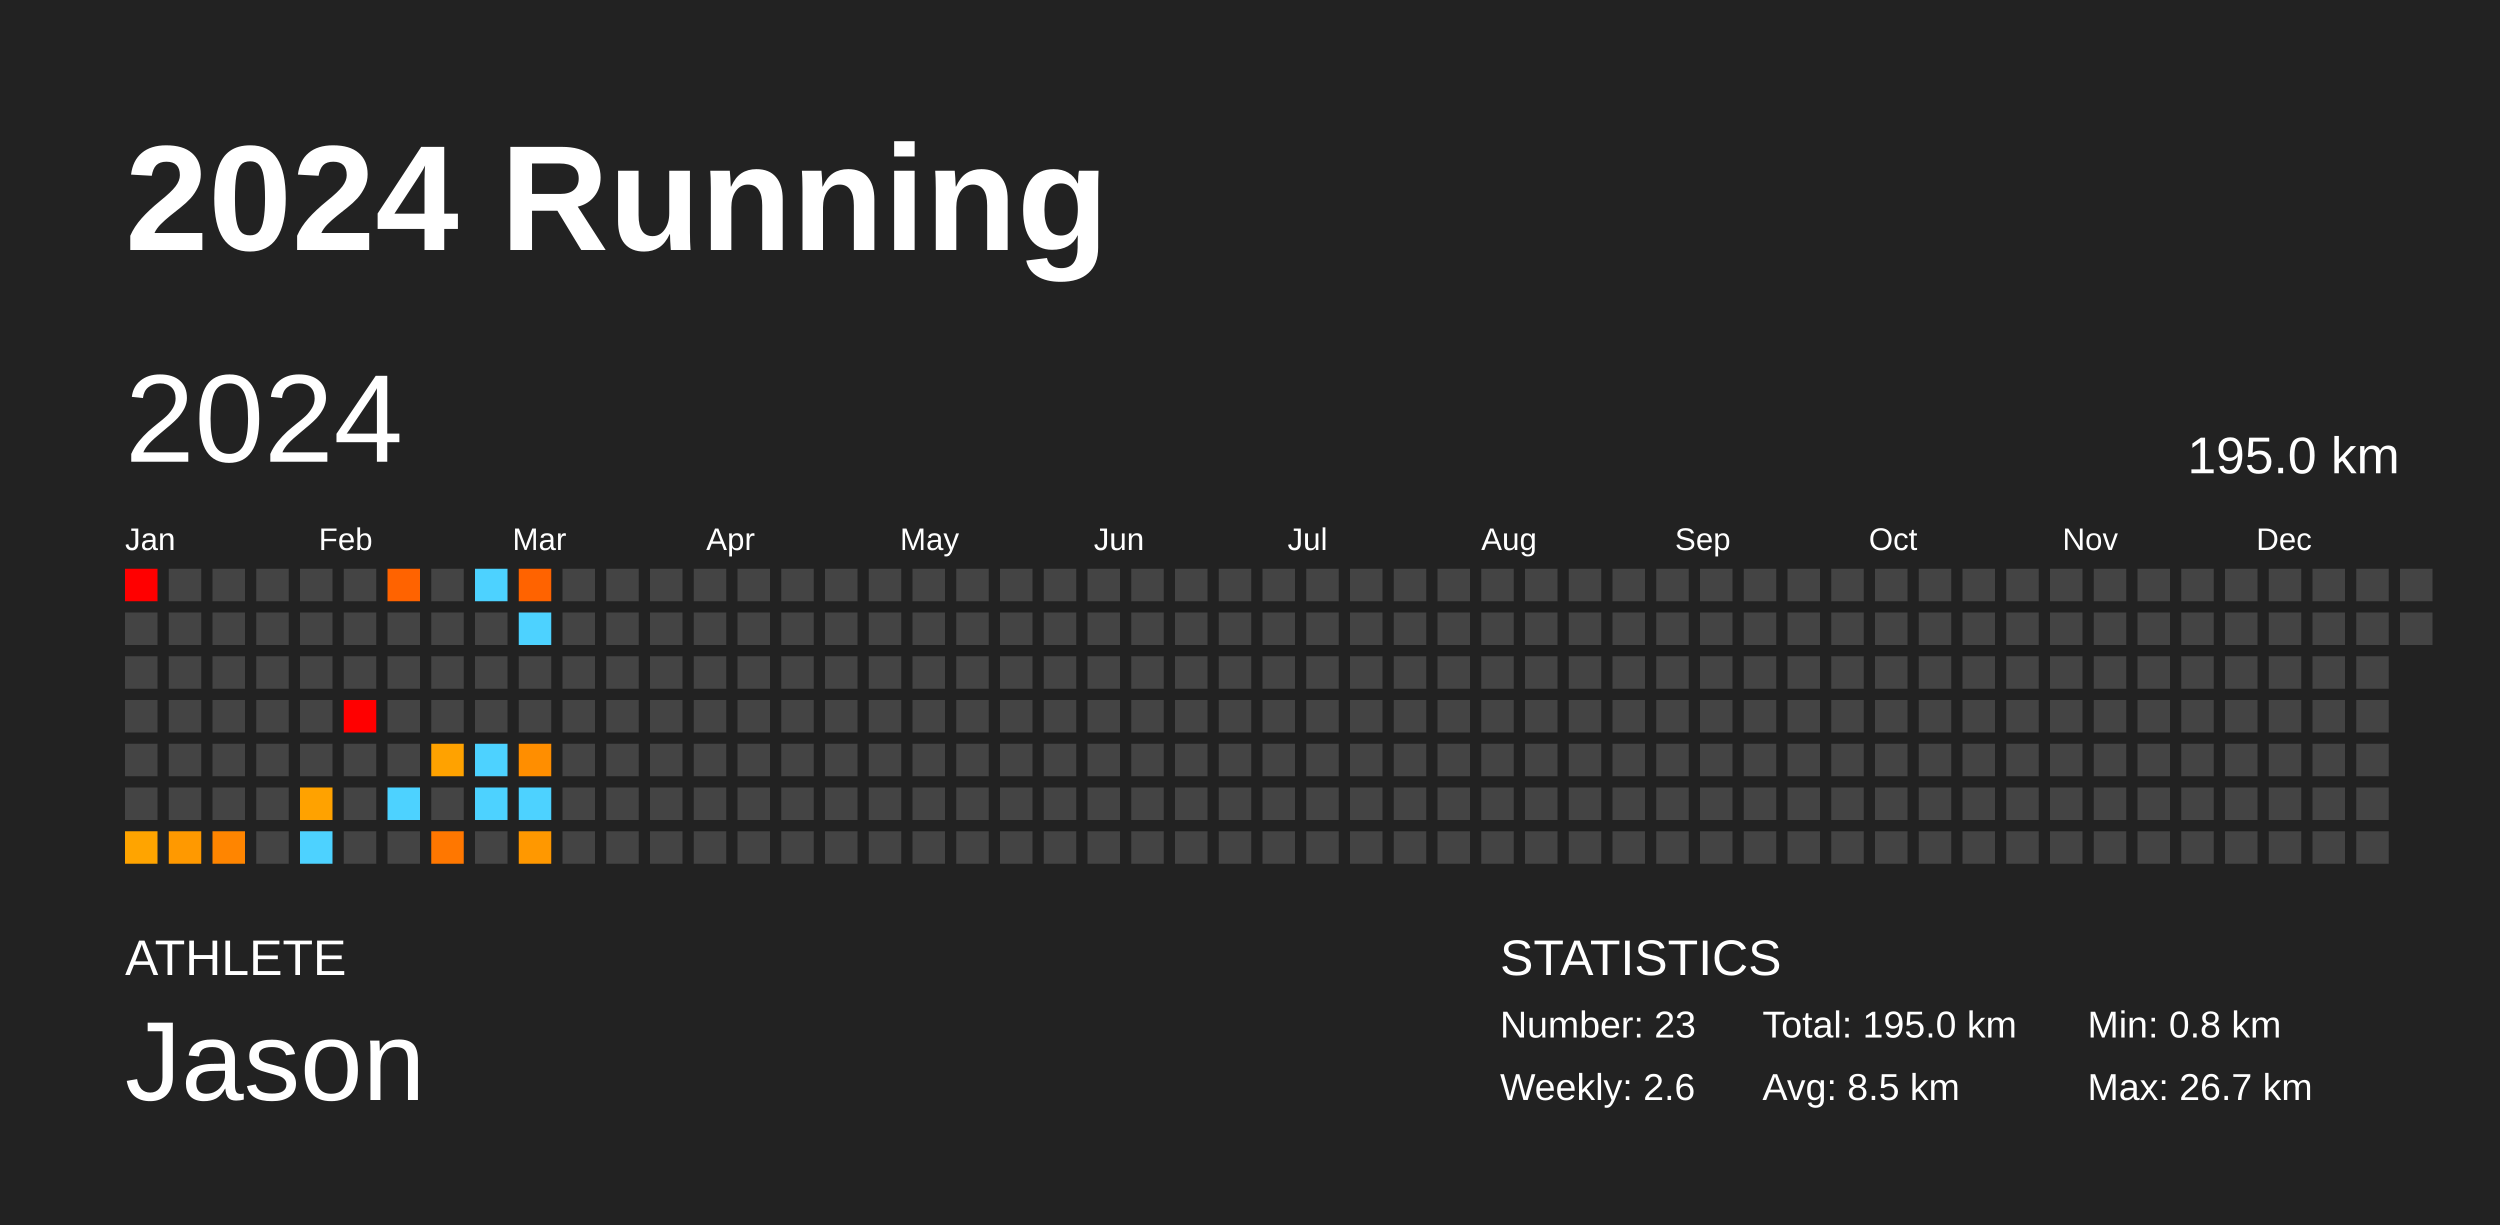
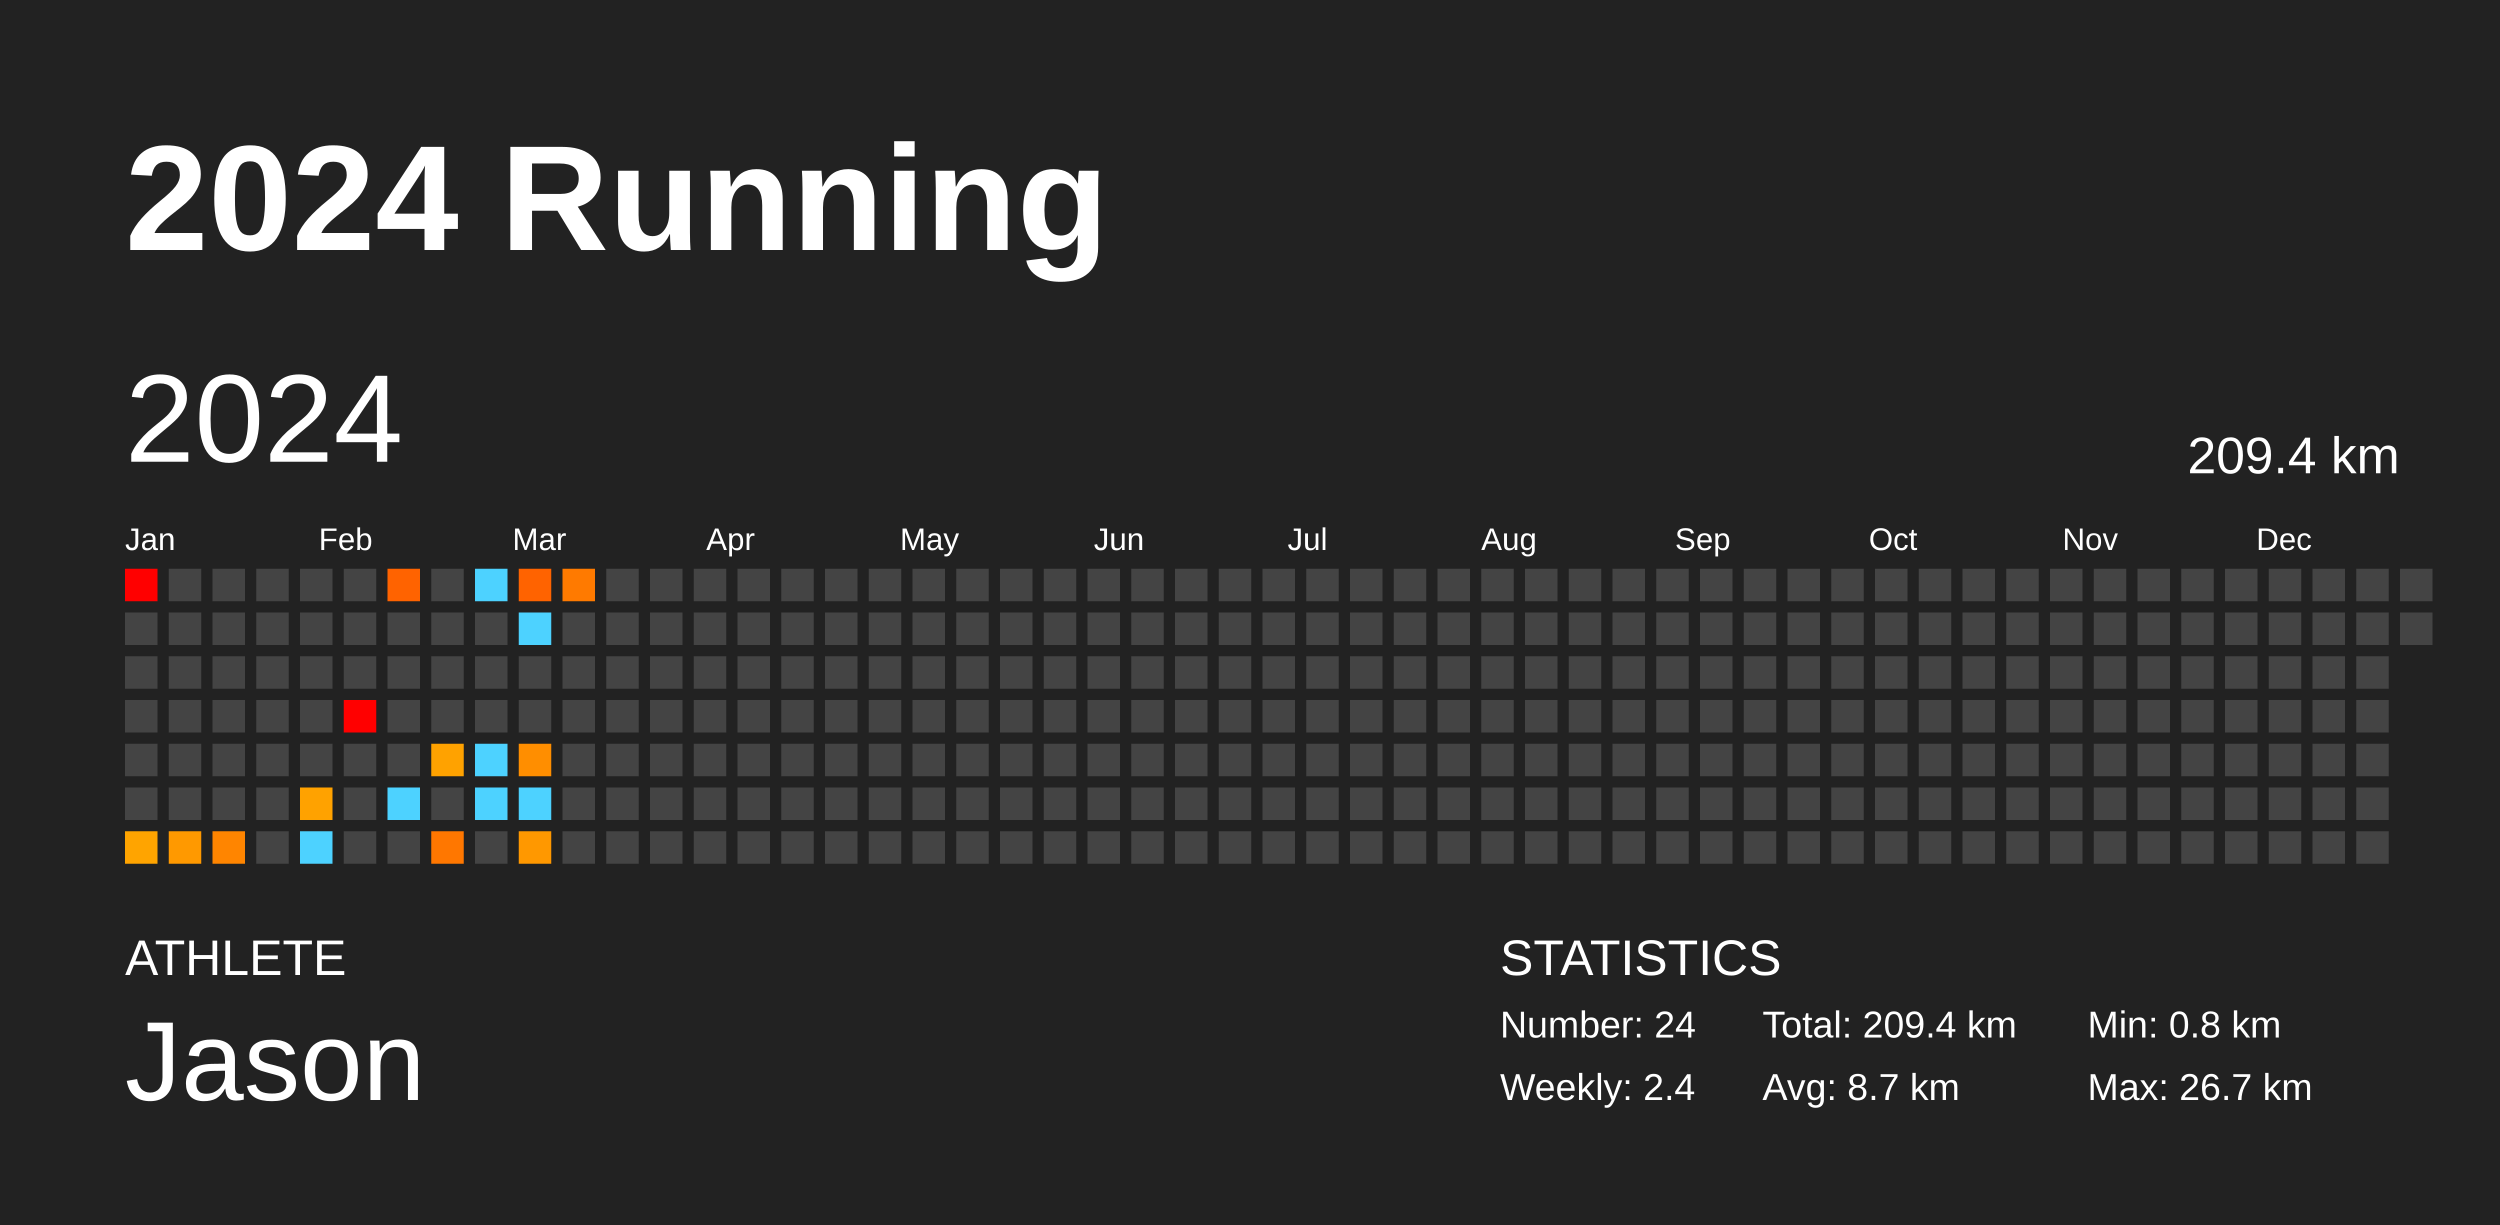
<svg xmlns="http://www.w3.org/2000/svg" baseProfile="full" height="98mm" version="1.1" viewBox="0,0,200,98" width="200mm">
  <defs />
  <rect fill="#222222" height="98" width="200" x="0" y="0" />
  <text fill="#FFFFFF" style="font-size:12px; font-family:Arial; font-weight:bold;" x="10" y="20">2024 Running</text>
  <text fill="#FFFFFF" style="font-size:4px; font-family:Arial" x="10" y="78">ATHLETE</text>
  <text fill="#FFFFFF" style="font-size:9px; font-family:Arial" x="10" y="88">Jason</text>
  <text fill="#FFFFFF" style="font-size:4px; font-family:Arial" x="120" y="78">STATISTICS</text>
-   <text fill="#FFFFFF" style="font-size:3px; font-family:Arial" x="120" y="83">Number: 23</text>
-   <text fill="#FFFFFF" style="font-size:3px; font-family:Arial" x="120" y="88">Weekly: 2.6</text>
-   <text fill="#FFFFFF" style="font-size:3px; font-family:Arial" x="141" y="83">Total: 195.0 km</text>
-   <text fill="#FFFFFF" style="font-size:3px; font-family:Arial" x="141" y="88">Avg: 8.5 km</text>
+   <text fill="#FFFFFF" style="font-size:3px; font-family:Arial" x="120" y="83">Number: 24</text>
+   <text fill="#FFFFFF" style="font-size:3px; font-family:Arial" x="120" y="88">Weekly: 2.4</text>
+   <text fill="#FFFFFF" style="font-size:3px; font-family:Arial" x="141" y="83">Total: 209.4 km</text>
+   <text fill="#FFFFFF" style="font-size:3px; font-family:Arial" x="141" y="88">Avg: 8.7 km</text>
  <text fill="#FFFFFF" style="font-size:3px; font-family:Arial" x="167" y="83">Min: 0.8 km</text>
  <text fill="#FFFFFF" style="font-size:3px; font-family:Arial" x="167" y="88">Max: 26.7 km</text>
  <text dominant-baseline="hanging" fill="#FFFFFF" style="font-size:10.0px; font-family:Arial;" x="10" y="30">2024</text>
-   <text dominant-baseline="hanging" fill="#FFFFFF" style="font-size:4.125px; font-family:Arial;" x="175" y="35">195.0 km</text>
+   <text dominant-baseline="hanging" fill="#FFFFFF" style="font-size:4.125px; font-family:Arial;" x="175" y="35">209.4 km</text>
  <text fill="#FFFFFF" style="font-size:2.5px; font-family:Arial" x="10.0" y="44">Jan</text>
  <text fill="#FFFFFF" style="font-size:2.5px; font-family:Arial" x="25.5" y="44">Feb</text>
  <text fill="#FFFFFF" style="font-size:2.5px; font-family:Arial" x="41.0" y="44">Mar</text>
  <text fill="#FFFFFF" style="font-size:2.5px; font-family:Arial" x="56.5" y="44">Apr</text>
  <text fill="#FFFFFF" style="font-size:2.5px; font-family:Arial" x="72.0" y="44">May</text>
  <text fill="#FFFFFF" style="font-size:2.5px; font-family:Arial" x="87.5" y="44">Jun</text>
  <text fill="#FFFFFF" style="font-size:2.5px; font-family:Arial" x="103.0" y="44">Jul</text>
  <text fill="#FFFFFF" style="font-size:2.5px; font-family:Arial" x="118.5" y="44">Aug</text>
  <text fill="#FFFFFF" style="font-size:2.5px; font-family:Arial" x="134.0" y="44">Sep</text>
  <text fill="#FFFFFF" style="font-size:2.5px; font-family:Arial" x="149.5" y="44">Oct</text>
  <text fill="#FFFFFF" style="font-size:2.5px; font-family:Arial" x="165.0" y="44">Nov</text>
  <text fill="#FFFFFF" style="font-size:2.5px; font-family:Arial" x="180.5" y="44">Dec</text>
  <rect fill="red" height="2.6" width="2.6" x="10.0" y="45.5" />
  <rect fill="#444444" height="2.6" width="2.6" x="10.0" y="49.0" />
  <rect fill="#444444" height="2.6" width="2.6" x="10.0" y="52.5" />
  <rect fill="#444444" height="2.6" width="2.6" x="10.0" y="56.0" />
  <rect fill="#444444" height="2.6" width="2.6" x="10.0" y="59.5" />
  <rect fill="#444444" height="2.6" width="2.6" x="10.0" y="63.0" />
  <rect fill="#ffa400" height="2.6" width="2.6" x="10.0" y="66.5" />
  <rect fill="#444444" height="2.6" width="2.6" x="13.5" y="45.5" />
  <rect fill="#444444" height="2.6" width="2.6" x="13.5" y="49.0" />
  <rect fill="#444444" height="2.6" width="2.6" x="13.5" y="52.5" />
  <rect fill="#444444" height="2.6" width="2.6" x="13.5" y="56.0" />
  <rect fill="#444444" height="2.6" width="2.6" x="13.5" y="59.5" />
  <rect fill="#444444" height="2.6" width="2.6" x="13.5" y="63.0" />
  <rect fill="#ff9900" height="2.6" width="2.6" x="13.5" y="66.5" />
  <rect fill="#444444" height="2.6" width="2.6" x="17.0" y="45.5" />
  <rect fill="#444444" height="2.6" width="2.6" x="17.0" y="49.0" />
  <rect fill="#444444" height="2.6" width="2.6" x="17.0" y="52.5" />
  <rect fill="#444444" height="2.6" width="2.6" x="17.0" y="56.0" />
  <rect fill="#444444" height="2.6" width="2.6" x="17.0" y="59.5" />
  <rect fill="#444444" height="2.6" width="2.6" x="17.0" y="63.0" />
  <rect fill="#ff8500" height="2.6" width="2.6" x="17.0" y="66.5" />
  <rect fill="#444444" height="2.6" width="2.6" x="20.5" y="45.5" />
  <rect fill="#444444" height="2.6" width="2.6" x="20.5" y="49.0" />
  <rect fill="#444444" height="2.6" width="2.6" x="20.5" y="52.5" />
  <rect fill="#444444" height="2.6" width="2.6" x="20.5" y="56.0" />
  <rect fill="#444444" height="2.6" width="2.6" x="20.5" y="59.5" />
  <rect fill="#444444" height="2.6" width="2.6" x="20.5" y="63.0" />
  <rect fill="#444444" height="2.6" width="2.6" x="20.5" y="66.5" />
  <rect fill="#444444" height="2.6" width="2.6" x="24.0" y="45.5" />
  <rect fill="#444444" height="2.6" width="2.6" x="24.0" y="49.0" />
  <rect fill="#444444" height="2.6" width="2.6" x="24.0" y="52.5" />
  <rect fill="#444444" height="2.6" width="2.6" x="24.0" y="56.0" />
  <rect fill="#444444" height="2.6" width="2.6" x="24.0" y="59.5" />
  <rect fill="#ffa200" height="2.6" width="2.6" x="24.0" y="63.0" />
  <rect fill="#4dd2ff" height="2.6" width="2.6" x="24.0" y="66.5" />
  <rect fill="#444444" height="2.6" width="2.6" x="27.5" y="45.5" />
  <rect fill="#444444" height="2.6" width="2.6" x="27.5" y="49.0" />
  <rect fill="#444444" height="2.6" width="2.6" x="27.5" y="52.5" />
  <rect fill="red" height="2.6" width="2.6" x="27.5" y="56.0" />
  <rect fill="#444444" height="2.6" width="2.6" x="27.5" y="59.5" />
  <rect fill="#444444" height="2.6" width="2.6" x="27.5" y="63.0" />
  <rect fill="#444444" height="2.6" width="2.6" x="27.5" y="66.5" />
  <rect fill="#ff6300" height="2.6" width="2.6" x="31.0" y="45.5" />
  <rect fill="#444444" height="2.6" width="2.6" x="31.0" y="49.0" />
  <rect fill="#444444" height="2.6" width="2.6" x="31.0" y="52.5" />
  <rect fill="#444444" height="2.6" width="2.6" x="31.0" y="56.0" />
  <rect fill="#444444" height="2.6" width="2.6" x="31.0" y="59.5" />
  <rect fill="#4dd2ff" height="2.6" width="2.6" x="31.0" y="63.0" />
  <rect fill="#444444" height="2.6" width="2.6" x="31.0" y="66.5" />
  <rect fill="#444444" height="2.6" width="2.6" x="34.5" y="45.5" />
  <rect fill="#444444" height="2.6" width="2.6" x="34.5" y="49.0" />
  <rect fill="#444444" height="2.6" width="2.6" x="34.5" y="52.5" />
  <rect fill="#444444" height="2.6" width="2.6" x="34.5" y="56.0" />
  <rect fill="#ffa200" height="2.6" width="2.6" x="34.5" y="59.5" />
  <rect fill="#444444" height="2.6" width="2.6" x="34.5" y="63.0" />
  <rect fill="#ff7700" height="2.6" width="2.6" x="34.5" y="66.5" />
  <rect fill="#4dd2ff" height="2.6" width="2.6" x="38.0" y="45.5" />
  <rect fill="#444444" height="2.6" width="2.6" x="38.0" y="49.0" />
  <rect fill="#444444" height="2.6" width="2.6" x="38.0" y="52.5" />
  <rect fill="#444444" height="2.6" width="2.6" x="38.0" y="56.0" />
  <rect fill="#4dd2ff" height="2.6" width="2.6" x="38.0" y="59.5" />
  <rect fill="#4dd2ff" height="2.6" width="2.6" x="38.0" y="63.0" />
  <rect fill="#444444" height="2.6" width="2.6" x="38.0" y="66.5" />
  <rect fill="#ff6300" height="2.6" width="2.6" x="41.5" y="45.5" />
  <rect fill="#4dd2ff" height="2.6" width="2.6" x="41.5" y="49.0" />
  <rect fill="#444444" height="2.6" width="2.6" x="41.5" y="52.5" />
  <rect fill="#444444" height="2.6" width="2.6" x="41.5" y="56.0" />
  <rect fill="#ff8e00" height="2.6" width="2.6" x="41.5" y="59.5" />
  <rect fill="#4dd2ff" height="2.6" width="2.6" x="41.5" y="63.0" />
  <rect fill="#ff9800" height="2.6" width="2.6" x="41.5" y="66.5" />
-   <rect fill="#444444" height="2.6" width="2.6" x="45.0" y="45.5" />
+   <rect fill="#ff7a00" height="2.6" width="2.6" x="45.0" y="45.5" />
  <rect fill="#444444" height="2.6" width="2.6" x="45.0" y="49.0" />
  <rect fill="#444444" height="2.6" width="2.6" x="45.0" y="52.5" />
  <rect fill="#444444" height="2.6" width="2.6" x="45.0" y="56.0" />
  <rect fill="#444444" height="2.6" width="2.6" x="45.0" y="59.5" />
  <rect fill="#444444" height="2.6" width="2.6" x="45.0" y="63.0" />
  <rect fill="#444444" height="2.6" width="2.6" x="45.0" y="66.5" />
  <rect fill="#444444" height="2.6" width="2.6" x="48.5" y="45.5" />
  <rect fill="#444444" height="2.6" width="2.6" x="48.5" y="49.0" />
  <rect fill="#444444" height="2.6" width="2.6" x="48.5" y="52.5" />
  <rect fill="#444444" height="2.6" width="2.6" x="48.5" y="56.0" />
  <rect fill="#444444" height="2.6" width="2.6" x="48.5" y="59.5" />
  <rect fill="#444444" height="2.6" width="2.6" x="48.5" y="63.0" />
  <rect fill="#444444" height="2.6" width="2.6" x="48.5" y="66.5" />
  <rect fill="#444444" height="2.6" width="2.6" x="52.0" y="45.5" />
  <rect fill="#444444" height="2.6" width="2.6" x="52.0" y="49.0" />
  <rect fill="#444444" height="2.6" width="2.6" x="52.0" y="52.5" />
  <rect fill="#444444" height="2.6" width="2.6" x="52.0" y="56.0" />
  <rect fill="#444444" height="2.6" width="2.6" x="52.0" y="59.5" />
  <rect fill="#444444" height="2.6" width="2.6" x="52.0" y="63.0" />
  <rect fill="#444444" height="2.6" width="2.6" x="52.0" y="66.5" />
  <rect fill="#444444" height="2.6" width="2.6" x="55.5" y="45.5" />
  <rect fill="#444444" height="2.6" width="2.6" x="55.5" y="49.0" />
  <rect fill="#444444" height="2.6" width="2.6" x="55.5" y="52.5" />
  <rect fill="#444444" height="2.6" width="2.6" x="55.5" y="56.0" />
  <rect fill="#444444" height="2.6" width="2.6" x="55.5" y="59.5" />
  <rect fill="#444444" height="2.6" width="2.6" x="55.5" y="63.0" />
  <rect fill="#444444" height="2.6" width="2.6" x="55.5" y="66.5" />
  <rect fill="#444444" height="2.6" width="2.6" x="59.0" y="45.5" />
  <rect fill="#444444" height="2.6" width="2.6" x="59.0" y="49.0" />
  <rect fill="#444444" height="2.6" width="2.6" x="59.0" y="52.5" />
  <rect fill="#444444" height="2.6" width="2.6" x="59.0" y="56.0" />
  <rect fill="#444444" height="2.6" width="2.6" x="59.0" y="59.5" />
  <rect fill="#444444" height="2.6" width="2.6" x="59.0" y="63.0" />
  <rect fill="#444444" height="2.6" width="2.6" x="59.0" y="66.5" />
  <rect fill="#444444" height="2.6" width="2.6" x="62.5" y="45.5" />
  <rect fill="#444444" height="2.6" width="2.6" x="62.5" y="49.0" />
  <rect fill="#444444" height="2.6" width="2.6" x="62.5" y="52.5" />
  <rect fill="#444444" height="2.6" width="2.6" x="62.5" y="56.0" />
  <rect fill="#444444" height="2.6" width="2.6" x="62.5" y="59.5" />
  <rect fill="#444444" height="2.6" width="2.6" x="62.5" y="63.0" />
  <rect fill="#444444" height="2.6" width="2.6" x="62.5" y="66.5" />
  <rect fill="#444444" height="2.6" width="2.6" x="66.0" y="45.5" />
  <rect fill="#444444" height="2.6" width="2.6" x="66.0" y="49.0" />
  <rect fill="#444444" height="2.6" width="2.6" x="66.0" y="52.5" />
  <rect fill="#444444" height="2.6" width="2.6" x="66.0" y="56.0" />
  <rect fill="#444444" height="2.6" width="2.6" x="66.0" y="59.5" />
  <rect fill="#444444" height="2.6" width="2.6" x="66.0" y="63.0" />
  <rect fill="#444444" height="2.6" width="2.6" x="66.0" y="66.5" />
  <rect fill="#444444" height="2.6" width="2.6" x="69.5" y="45.5" />
  <rect fill="#444444" height="2.6" width="2.6" x="69.5" y="49.0" />
  <rect fill="#444444" height="2.6" width="2.6" x="69.5" y="52.5" />
  <rect fill="#444444" height="2.6" width="2.6" x="69.5" y="56.0" />
  <rect fill="#444444" height="2.6" width="2.6" x="69.5" y="59.5" />
  <rect fill="#444444" height="2.6" width="2.6" x="69.5" y="63.0" />
  <rect fill="#444444" height="2.6" width="2.6" x="69.5" y="66.5" />
  <rect fill="#444444" height="2.6" width="2.6" x="73.0" y="45.5" />
  <rect fill="#444444" height="2.6" width="2.6" x="73.0" y="49.0" />
  <rect fill="#444444" height="2.6" width="2.6" x="73.0" y="52.5" />
  <rect fill="#444444" height="2.6" width="2.6" x="73.0" y="56.0" />
  <rect fill="#444444" height="2.6" width="2.6" x="73.0" y="59.5" />
  <rect fill="#444444" height="2.6" width="2.6" x="73.0" y="63.0" />
  <rect fill="#444444" height="2.6" width="2.6" x="73.0" y="66.5" />
  <rect fill="#444444" height="2.6" width="2.6" x="76.5" y="45.5" />
  <rect fill="#444444" height="2.6" width="2.6" x="76.5" y="49.0" />
  <rect fill="#444444" height="2.6" width="2.6" x="76.5" y="52.5" />
  <rect fill="#444444" height="2.6" width="2.6" x="76.5" y="56.0" />
  <rect fill="#444444" height="2.6" width="2.6" x="76.5" y="59.5" />
  <rect fill="#444444" height="2.6" width="2.6" x="76.5" y="63.0" />
  <rect fill="#444444" height="2.6" width="2.6" x="76.5" y="66.5" />
  <rect fill="#444444" height="2.6" width="2.6" x="80.0" y="45.5" />
  <rect fill="#444444" height="2.6" width="2.6" x="80.0" y="49.0" />
  <rect fill="#444444" height="2.6" width="2.6" x="80.0" y="52.5" />
  <rect fill="#444444" height="2.6" width="2.6" x="80.0" y="56.0" />
  <rect fill="#444444" height="2.6" width="2.6" x="80.0" y="59.5" />
  <rect fill="#444444" height="2.6" width="2.6" x="80.0" y="63.0" />
  <rect fill="#444444" height="2.6" width="2.6" x="80.0" y="66.5" />
  <rect fill="#444444" height="2.6" width="2.6" x="83.5" y="45.5" />
  <rect fill="#444444" height="2.6" width="2.6" x="83.5" y="49.0" />
  <rect fill="#444444" height="2.6" width="2.6" x="83.5" y="52.5" />
  <rect fill="#444444" height="2.6" width="2.6" x="83.5" y="56.0" />
  <rect fill="#444444" height="2.6" width="2.6" x="83.5" y="59.5" />
  <rect fill="#444444" height="2.6" width="2.6" x="83.5" y="63.0" />
  <rect fill="#444444" height="2.6" width="2.6" x="83.5" y="66.5" />
  <rect fill="#444444" height="2.6" width="2.6" x="87.0" y="45.5" />
  <rect fill="#444444" height="2.6" width="2.6" x="87.0" y="49.0" />
  <rect fill="#444444" height="2.6" width="2.6" x="87.0" y="52.5" />
  <rect fill="#444444" height="2.6" width="2.6" x="87.0" y="56.0" />
  <rect fill="#444444" height="2.6" width="2.6" x="87.0" y="59.5" />
  <rect fill="#444444" height="2.6" width="2.6" x="87.0" y="63.0" />
  <rect fill="#444444" height="2.6" width="2.6" x="87.0" y="66.5" />
  <rect fill="#444444" height="2.6" width="2.6" x="90.5" y="45.5" />
  <rect fill="#444444" height="2.6" width="2.6" x="90.5" y="49.0" />
  <rect fill="#444444" height="2.6" width="2.6" x="90.5" y="52.5" />
  <rect fill="#444444" height="2.6" width="2.6" x="90.5" y="56.0" />
  <rect fill="#444444" height="2.6" width="2.6" x="90.5" y="59.5" />
  <rect fill="#444444" height="2.6" width="2.6" x="90.5" y="63.0" />
  <rect fill="#444444" height="2.6" width="2.6" x="90.5" y="66.5" />
  <rect fill="#444444" height="2.6" width="2.6" x="94.0" y="45.5" />
  <rect fill="#444444" height="2.6" width="2.6" x="94.0" y="49.0" />
  <rect fill="#444444" height="2.6" width="2.6" x="94.0" y="52.5" />
  <rect fill="#444444" height="2.6" width="2.6" x="94.0" y="56.0" />
  <rect fill="#444444" height="2.6" width="2.6" x="94.0" y="59.5" />
  <rect fill="#444444" height="2.6" width="2.6" x="94.0" y="63.0" />
  <rect fill="#444444" height="2.6" width="2.6" x="94.0" y="66.5" />
  <rect fill="#444444" height="2.6" width="2.6" x="97.5" y="45.5" />
  <rect fill="#444444" height="2.6" width="2.6" x="97.5" y="49.0" />
  <rect fill="#444444" height="2.6" width="2.6" x="97.5" y="52.5" />
  <rect fill="#444444" height="2.6" width="2.6" x="97.5" y="56.0" />
  <rect fill="#444444" height="2.6" width="2.6" x="97.5" y="59.5" />
  <rect fill="#444444" height="2.6" width="2.6" x="97.5" y="63.0" />
  <rect fill="#444444" height="2.6" width="2.6" x="97.5" y="66.5" />
  <rect fill="#444444" height="2.6" width="2.6" x="101.0" y="45.5" />
  <rect fill="#444444" height="2.6" width="2.6" x="101.0" y="49.0" />
  <rect fill="#444444" height="2.6" width="2.6" x="101.0" y="52.5" />
  <rect fill="#444444" height="2.6" width="2.6" x="101.0" y="56.0" />
  <rect fill="#444444" height="2.6" width="2.6" x="101.0" y="59.5" />
  <rect fill="#444444" height="2.6" width="2.6" x="101.0" y="63.0" />
  <rect fill="#444444" height="2.6" width="2.6" x="101.0" y="66.5" />
  <rect fill="#444444" height="2.6" width="2.6" x="104.5" y="45.5" />
  <rect fill="#444444" height="2.6" width="2.6" x="104.5" y="49.0" />
  <rect fill="#444444" height="2.6" width="2.6" x="104.5" y="52.5" />
  <rect fill="#444444" height="2.6" width="2.6" x="104.5" y="56.0" />
  <rect fill="#444444" height="2.6" width="2.6" x="104.5" y="59.5" />
  <rect fill="#444444" height="2.6" width="2.6" x="104.5" y="63.0" />
  <rect fill="#444444" height="2.6" width="2.6" x="104.5" y="66.5" />
  <rect fill="#444444" height="2.6" width="2.6" x="108.0" y="45.5" />
  <rect fill="#444444" height="2.6" width="2.6" x="108.0" y="49.0" />
  <rect fill="#444444" height="2.6" width="2.6" x="108.0" y="52.5" />
  <rect fill="#444444" height="2.6" width="2.6" x="108.0" y="56.0" />
  <rect fill="#444444" height="2.6" width="2.6" x="108.0" y="59.5" />
  <rect fill="#444444" height="2.6" width="2.6" x="108.0" y="63.0" />
  <rect fill="#444444" height="2.6" width="2.6" x="108.0" y="66.5" />
  <rect fill="#444444" height="2.6" width="2.6" x="111.5" y="45.5" />
  <rect fill="#444444" height="2.6" width="2.6" x="111.5" y="49.0" />
  <rect fill="#444444" height="2.6" width="2.6" x="111.5" y="52.5" />
  <rect fill="#444444" height="2.6" width="2.6" x="111.5" y="56.0" />
  <rect fill="#444444" height="2.6" width="2.6" x="111.5" y="59.5" />
  <rect fill="#444444" height="2.6" width="2.6" x="111.5" y="63.0" />
  <rect fill="#444444" height="2.6" width="2.6" x="111.5" y="66.5" />
  <rect fill="#444444" height="2.6" width="2.6" x="115.0" y="45.5" />
  <rect fill="#444444" height="2.6" width="2.6" x="115.0" y="49.0" />
  <rect fill="#444444" height="2.6" width="2.6" x="115.0" y="52.5" />
  <rect fill="#444444" height="2.6" width="2.6" x="115.0" y="56.0" />
  <rect fill="#444444" height="2.6" width="2.6" x="115.0" y="59.5" />
  <rect fill="#444444" height="2.6" width="2.6" x="115.0" y="63.0" />
  <rect fill="#444444" height="2.6" width="2.6" x="115.0" y="66.5" />
  <rect fill="#444444" height="2.6" width="2.6" x="118.5" y="45.5" />
  <rect fill="#444444" height="2.6" width="2.6" x="118.5" y="49.0" />
  <rect fill="#444444" height="2.6" width="2.6" x="118.5" y="52.5" />
  <rect fill="#444444" height="2.6" width="2.6" x="118.5" y="56.0" />
  <rect fill="#444444" height="2.6" width="2.6" x="118.5" y="59.5" />
  <rect fill="#444444" height="2.6" width="2.6" x="118.5" y="63.0" />
  <rect fill="#444444" height="2.6" width="2.6" x="118.5" y="66.5" />
  <rect fill="#444444" height="2.6" width="2.6" x="122.0" y="45.5" />
  <rect fill="#444444" height="2.6" width="2.6" x="122.0" y="49.0" />
  <rect fill="#444444" height="2.6" width="2.6" x="122.0" y="52.5" />
  <rect fill="#444444" height="2.6" width="2.6" x="122.0" y="56.0" />
  <rect fill="#444444" height="2.6" width="2.6" x="122.0" y="59.5" />
  <rect fill="#444444" height="2.6" width="2.6" x="122.0" y="63.0" />
  <rect fill="#444444" height="2.6" width="2.6" x="122.0" y="66.5" />
  <rect fill="#444444" height="2.6" width="2.6" x="125.5" y="45.5" />
  <rect fill="#444444" height="2.6" width="2.6" x="125.5" y="49.0" />
  <rect fill="#444444" height="2.6" width="2.6" x="125.5" y="52.5" />
  <rect fill="#444444" height="2.6" width="2.6" x="125.5" y="56.0" />
  <rect fill="#444444" height="2.6" width="2.6" x="125.5" y="59.5" />
  <rect fill="#444444" height="2.6" width="2.6" x="125.5" y="63.0" />
  <rect fill="#444444" height="2.6" width="2.6" x="125.5" y="66.5" />
  <rect fill="#444444" height="2.6" width="2.6" x="129.0" y="45.5" />
  <rect fill="#444444" height="2.6" width="2.6" x="129.0" y="49.0" />
  <rect fill="#444444" height="2.6" width="2.6" x="129.0" y="52.5" />
  <rect fill="#444444" height="2.6" width="2.6" x="129.0" y="56.0" />
  <rect fill="#444444" height="2.6" width="2.6" x="129.0" y="59.5" />
  <rect fill="#444444" height="2.6" width="2.6" x="129.0" y="63.0" />
  <rect fill="#444444" height="2.6" width="2.6" x="129.0" y="66.5" />
  <rect fill="#444444" height="2.6" width="2.6" x="132.5" y="45.5" />
  <rect fill="#444444" height="2.6" width="2.6" x="132.5" y="49.0" />
  <rect fill="#444444" height="2.6" width="2.6" x="132.5" y="52.5" />
  <rect fill="#444444" height="2.6" width="2.6" x="132.5" y="56.0" />
  <rect fill="#444444" height="2.6" width="2.6" x="132.5" y="59.5" />
  <rect fill="#444444" height="2.6" width="2.6" x="132.5" y="63.0" />
  <rect fill="#444444" height="2.6" width="2.6" x="132.5" y="66.5" />
  <rect fill="#444444" height="2.6" width="2.6" x="136.0" y="45.5" />
  <rect fill="#444444" height="2.6" width="2.6" x="136.0" y="49.0" />
  <rect fill="#444444" height="2.6" width="2.6" x="136.0" y="52.5" />
  <rect fill="#444444" height="2.6" width="2.6" x="136.0" y="56.0" />
  <rect fill="#444444" height="2.6" width="2.6" x="136.0" y="59.5" />
  <rect fill="#444444" height="2.6" width="2.6" x="136.0" y="63.0" />
  <rect fill="#444444" height="2.6" width="2.6" x="136.0" y="66.5" />
  <rect fill="#444444" height="2.6" width="2.6" x="139.5" y="45.5" />
  <rect fill="#444444" height="2.6" width="2.6" x="139.5" y="49.0" />
  <rect fill="#444444" height="2.6" width="2.6" x="139.5" y="52.5" />
  <rect fill="#444444" height="2.6" width="2.6" x="139.5" y="56.0" />
  <rect fill="#444444" height="2.6" width="2.6" x="139.5" y="59.5" />
  <rect fill="#444444" height="2.6" width="2.6" x="139.5" y="63.0" />
  <rect fill="#444444" height="2.6" width="2.6" x="139.5" y="66.5" />
  <rect fill="#444444" height="2.6" width="2.6" x="143.0" y="45.5" />
  <rect fill="#444444" height="2.6" width="2.6" x="143.0" y="49.0" />
  <rect fill="#444444" height="2.6" width="2.6" x="143.0" y="52.5" />
  <rect fill="#444444" height="2.6" width="2.6" x="143.0" y="56.0" />
  <rect fill="#444444" height="2.6" width="2.6" x="143.0" y="59.5" />
  <rect fill="#444444" height="2.6" width="2.6" x="143.0" y="63.0" />
  <rect fill="#444444" height="2.6" width="2.6" x="143.0" y="66.5" />
  <rect fill="#444444" height="2.6" width="2.6" x="146.5" y="45.5" />
  <rect fill="#444444" height="2.6" width="2.6" x="146.5" y="49.0" />
  <rect fill="#444444" height="2.6" width="2.6" x="146.5" y="52.5" />
  <rect fill="#444444" height="2.6" width="2.6" x="146.5" y="56.0" />
  <rect fill="#444444" height="2.6" width="2.6" x="146.5" y="59.5" />
  <rect fill="#444444" height="2.6" width="2.6" x="146.5" y="63.0" />
  <rect fill="#444444" height="2.6" width="2.6" x="146.5" y="66.5" />
  <rect fill="#444444" height="2.6" width="2.6" x="150.0" y="45.5" />
  <rect fill="#444444" height="2.6" width="2.6" x="150.0" y="49.0" />
  <rect fill="#444444" height="2.6" width="2.6" x="150.0" y="52.5" />
  <rect fill="#444444" height="2.6" width="2.6" x="150.0" y="56.0" />
  <rect fill="#444444" height="2.6" width="2.6" x="150.0" y="59.5" />
  <rect fill="#444444" height="2.6" width="2.6" x="150.0" y="63.0" />
  <rect fill="#444444" height="2.6" width="2.6" x="150.0" y="66.5" />
  <rect fill="#444444" height="2.6" width="2.6" x="153.5" y="45.5" />
  <rect fill="#444444" height="2.6" width="2.6" x="153.5" y="49.0" />
  <rect fill="#444444" height="2.6" width="2.6" x="153.5" y="52.5" />
  <rect fill="#444444" height="2.6" width="2.6" x="153.5" y="56.0" />
  <rect fill="#444444" height="2.6" width="2.6" x="153.5" y="59.5" />
  <rect fill="#444444" height="2.6" width="2.6" x="153.5" y="63.0" />
  <rect fill="#444444" height="2.6" width="2.6" x="153.5" y="66.5" />
  <rect fill="#444444" height="2.6" width="2.6" x="157.0" y="45.5" />
  <rect fill="#444444" height="2.6" width="2.6" x="157.0" y="49.0" />
  <rect fill="#444444" height="2.6" width="2.6" x="157.0" y="52.5" />
  <rect fill="#444444" height="2.6" width="2.6" x="157.0" y="56.0" />
  <rect fill="#444444" height="2.6" width="2.6" x="157.0" y="59.5" />
  <rect fill="#444444" height="2.6" width="2.6" x="157.0" y="63.0" />
  <rect fill="#444444" height="2.6" width="2.6" x="157.0" y="66.5" />
  <rect fill="#444444" height="2.6" width="2.6" x="160.5" y="45.5" />
  <rect fill="#444444" height="2.6" width="2.6" x="160.5" y="49.0" />
  <rect fill="#444444" height="2.6" width="2.6" x="160.5" y="52.5" />
  <rect fill="#444444" height="2.6" width="2.6" x="160.5" y="56.0" />
  <rect fill="#444444" height="2.6" width="2.6" x="160.5" y="59.5" />
  <rect fill="#444444" height="2.6" width="2.6" x="160.5" y="63.0" />
  <rect fill="#444444" height="2.6" width="2.6" x="160.5" y="66.5" />
  <rect fill="#444444" height="2.6" width="2.6" x="164.0" y="45.5" />
  <rect fill="#444444" height="2.6" width="2.6" x="164.0" y="49.0" />
  <rect fill="#444444" height="2.6" width="2.6" x="164.0" y="52.5" />
  <rect fill="#444444" height="2.6" width="2.6" x="164.0" y="56.0" />
  <rect fill="#444444" height="2.6" width="2.6" x="164.0" y="59.5" />
  <rect fill="#444444" height="2.6" width="2.6" x="164.0" y="63.0" />
  <rect fill="#444444" height="2.6" width="2.6" x="164.0" y="66.5" />
  <rect fill="#444444" height="2.6" width="2.6" x="167.5" y="45.5" />
  <rect fill="#444444" height="2.6" width="2.6" x="167.5" y="49.0" />
  <rect fill="#444444" height="2.6" width="2.6" x="167.5" y="52.5" />
  <rect fill="#444444" height="2.6" width="2.6" x="167.5" y="56.0" />
  <rect fill="#444444" height="2.6" width="2.6" x="167.5" y="59.5" />
  <rect fill="#444444" height="2.6" width="2.6" x="167.5" y="63.0" />
  <rect fill="#444444" height="2.6" width="2.6" x="167.5" y="66.5" />
  <rect fill="#444444" height="2.6" width="2.6" x="171.0" y="45.5" />
  <rect fill="#444444" height="2.6" width="2.6" x="171.0" y="49.0" />
  <rect fill="#444444" height="2.6" width="2.6" x="171.0" y="52.5" />
  <rect fill="#444444" height="2.6" width="2.6" x="171.0" y="56.0" />
  <rect fill="#444444" height="2.6" width="2.6" x="171.0" y="59.5" />
  <rect fill="#444444" height="2.6" width="2.6" x="171.0" y="63.0" />
  <rect fill="#444444" height="2.6" width="2.6" x="171.0" y="66.5" />
  <rect fill="#444444" height="2.6" width="2.6" x="174.5" y="45.5" />
  <rect fill="#444444" height="2.6" width="2.6" x="174.5" y="49.0" />
  <rect fill="#444444" height="2.6" width="2.6" x="174.5" y="52.5" />
  <rect fill="#444444" height="2.6" width="2.6" x="174.5" y="56.0" />
  <rect fill="#444444" height="2.6" width="2.6" x="174.5" y="59.5" />
  <rect fill="#444444" height="2.6" width="2.6" x="174.5" y="63.0" />
  <rect fill="#444444" height="2.6" width="2.6" x="174.5" y="66.5" />
  <rect fill="#444444" height="2.6" width="2.6" x="178.0" y="45.5" />
  <rect fill="#444444" height="2.6" width="2.6" x="178.0" y="49.0" />
  <rect fill="#444444" height="2.6" width="2.6" x="178.0" y="52.5" />
  <rect fill="#444444" height="2.6" width="2.6" x="178.0" y="56.0" />
  <rect fill="#444444" height="2.6" width="2.6" x="178.0" y="59.5" />
  <rect fill="#444444" height="2.6" width="2.6" x="178.0" y="63.0" />
  <rect fill="#444444" height="2.6" width="2.6" x="178.0" y="66.5" />
  <rect fill="#444444" height="2.6" width="2.6" x="181.5" y="45.5" />
  <rect fill="#444444" height="2.6" width="2.6" x="181.5" y="49.0" />
  <rect fill="#444444" height="2.6" width="2.6" x="181.5" y="52.5" />
  <rect fill="#444444" height="2.6" width="2.6" x="181.5" y="56.0" />
  <rect fill="#444444" height="2.6" width="2.6" x="181.5" y="59.5" />
  <rect fill="#444444" height="2.6" width="2.6" x="181.5" y="63.0" />
  <rect fill="#444444" height="2.6" width="2.6" x="181.5" y="66.5" />
  <rect fill="#444444" height="2.6" width="2.6" x="185.0" y="45.5" />
  <rect fill="#444444" height="2.6" width="2.6" x="185.0" y="49.0" />
  <rect fill="#444444" height="2.6" width="2.6" x="185.0" y="52.5" />
  <rect fill="#444444" height="2.6" width="2.6" x="185.0" y="56.0" />
  <rect fill="#444444" height="2.6" width="2.6" x="185.0" y="59.5" />
  <rect fill="#444444" height="2.6" width="2.6" x="185.0" y="63.0" />
  <rect fill="#444444" height="2.6" width="2.6" x="185.0" y="66.5" />
  <rect fill="#444444" height="2.6" width="2.6" x="188.5" y="45.5" />
  <rect fill="#444444" height="2.6" width="2.6" x="188.5" y="49.0" />
  <rect fill="#444444" height="2.6" width="2.6" x="188.5" y="52.5" />
  <rect fill="#444444" height="2.6" width="2.6" x="188.5" y="56.0" />
  <rect fill="#444444" height="2.6" width="2.6" x="188.5" y="59.5" />
  <rect fill="#444444" height="2.6" width="2.6" x="188.5" y="63.0" />
  <rect fill="#444444" height="2.6" width="2.6" x="188.5" y="66.5" />
  <rect fill="#444444" height="2.6" width="2.6" x="192.0" y="45.5" />
  <rect fill="#444444" height="2.6" width="2.6" x="192.0" y="49.0" />
</svg>
